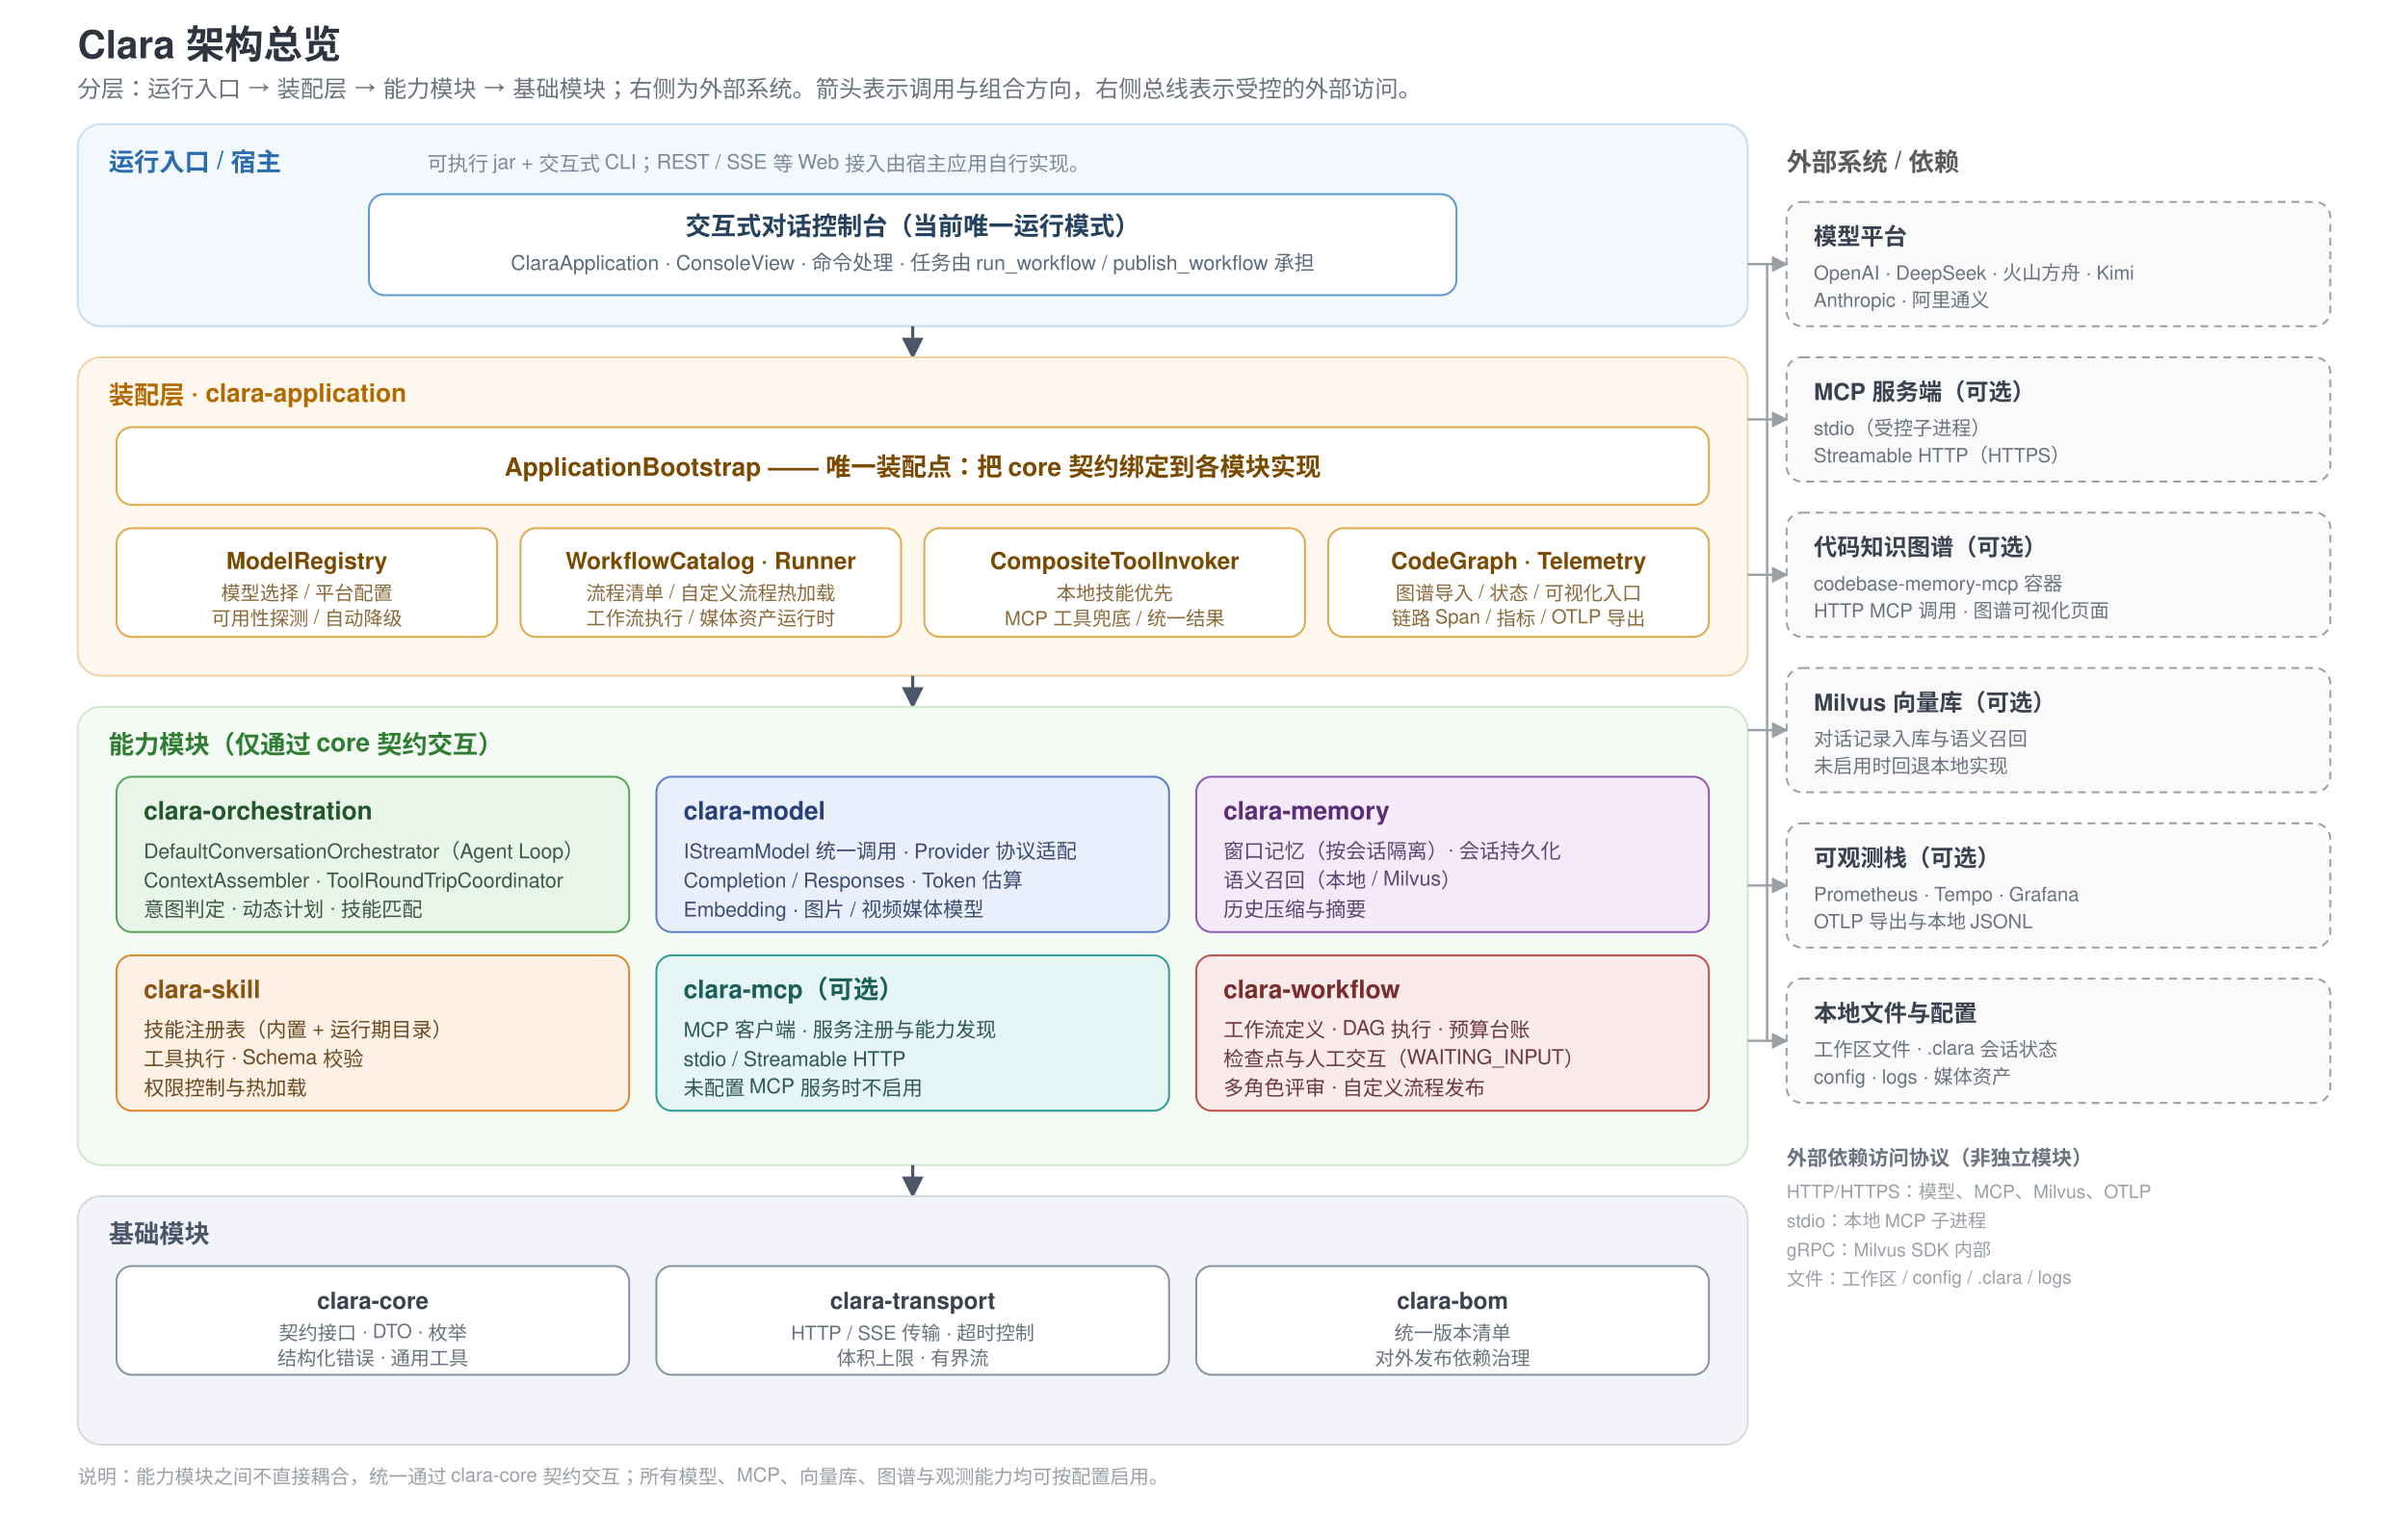
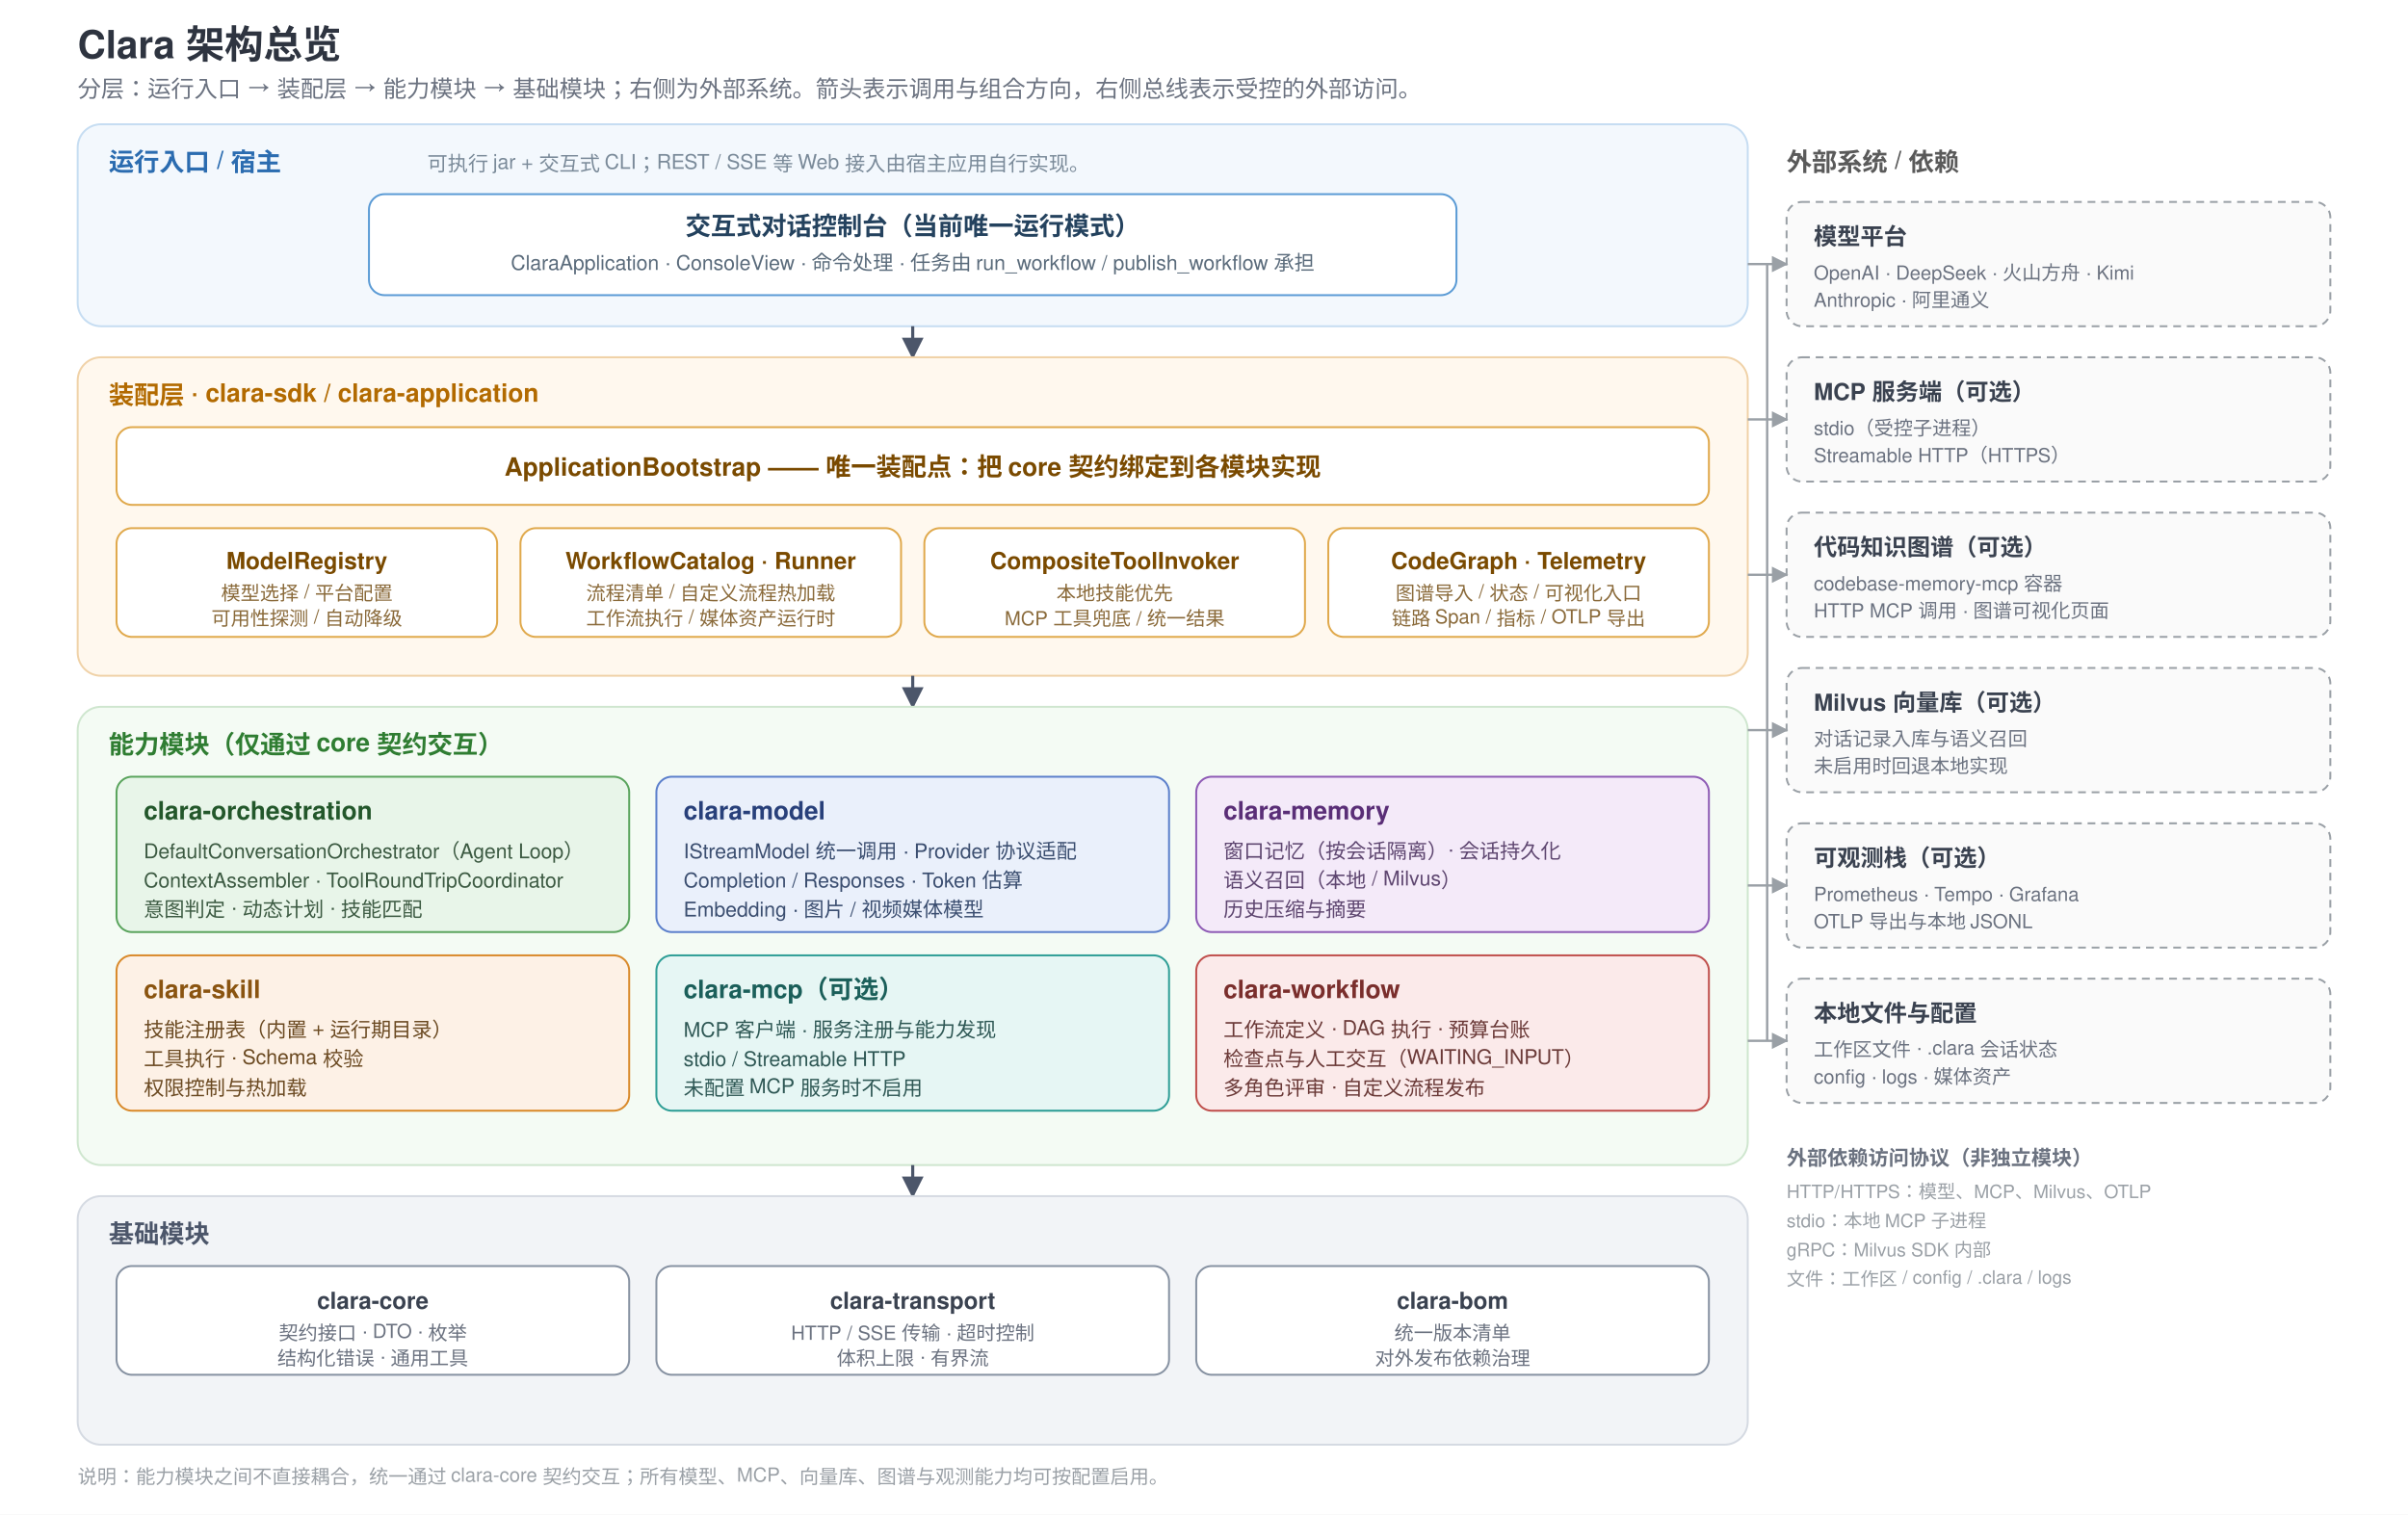
<svg xmlns="http://www.w3.org/2000/svg" viewBox="0 0 1240 780" width="1240" height="780" font-family="'Segoe UI',Helvetica,Arial,sans-serif">
  <defs>
    <marker id="arrow" viewBox="0 0 10 10" refX="9" refY="5" markerWidth="7" markerHeight="7" orient="auto-start-reverse">
      <path d="M0,0 L10,5 L0,10 z" fill="#4C566A" />
    </marker>
    <marker id="arrowGray" viewBox="0 0 10 10" refX="9" refY="5" markerWidth="7" markerHeight="7" orient="auto-start-reverse">
      <path d="M0,0 L10,5 L0,10 z" fill="#9AA0A6" />
    </marker>
  </defs>
  <rect x="0" y="0" width="1240" height="780" fill="#FFFFFF" />
  <text x="40" y="30" font-size="20" font-weight="700" fill="#2E3440">Clara 架构总览</text>
  <text x="40" y="50" font-size="12" fill="#6B7280">分层：运行入口 → 装配层 → 能力模块 → 基础模块；右侧为外部系统。箭头表示调用与组合方向，右侧总线表示受控的外部访问。</text>
  <rect x="40" y="64" width="860" height="104" rx="12" fill="#F3F8FD" stroke="#C6DDF2" />
  <text x="56" y="88" font-size="13" font-weight="700" fill="#2B6CB0">运行入口 / 宿主</text>
  <text x="220" y="88" font-size="10.5" fill="#7A8A99">可执行 jar + 交互式 CLI；REST / SSE 等 Web 接入由宿主应用自行实现。</text>
  <rect x="190" y="100" width="560" height="52" rx="8" fill="#FFFFFF" stroke="#5B9BD5" />
  <text x="470" y="121" font-size="13" font-weight="700" fill="#24425E" text-anchor="middle">交互式对话控制台（当前唯一运行模式）</text>
  <text x="470" y="139" font-size="10.5" fill="#5A6B7B" text-anchor="middle">ClaraApplication · ConsoleView · 命令处理 · 任务由 run_workflow / publish_workflow 承担</text>
  <line x1="470" y1="168" x2="470" y2="184" stroke="#4C566A" stroke-width="1.6" marker-end="url(#arrow)" />
  <rect x="40" y="184" width="860" height="164" rx="12" fill="#FFF8EE" stroke="#F0D2A8" />
-   <text x="56" y="208" font-size="13" font-weight="700" fill="#B26A00">装配层 · clara-application</text>
+   <text x="56" y="208" font-size="13" font-weight="700" fill="#B26A00">装配层 · clara-sdk / clara-application</text>
  <rect x="60" y="220" width="820" height="40" rx="8" fill="#FFFFFF" stroke="#E0A94C" />
  <text x="470" y="245" font-size="13" font-weight="700" fill="#7A4A00" text-anchor="middle">ApplicationBootstrap —— 唯一装配点：把 core 契约绑定到各模块实现</text>
  <rect x="60" y="272" width="196" height="56" rx="8" fill="#FFFFFF" stroke="#E0A94C" />
  <text x="158" y="293" font-size="12" font-weight="700" fill="#7A4A00" text-anchor="middle">ModelRegistry</text>
  <text x="158" y="309" font-size="10" fill="#8A6A3A" text-anchor="middle">模型选择 / 平台配置</text>
  <text x="158" y="322" font-size="10" fill="#8A6A3A" text-anchor="middle">可用性探测 / 自动降级</text>
  <rect x="268" y="272" width="196" height="56" rx="8" fill="#FFFFFF" stroke="#E0A94C" />
  <text x="366" y="293" font-size="12" font-weight="700" fill="#7A4A00" text-anchor="middle">WorkflowCatalog · Runner</text>
  <text x="366" y="309" font-size="10" fill="#8A6A3A" text-anchor="middle">流程清单 / 自定义流程热加载</text>
  <text x="366" y="322" font-size="10" fill="#8A6A3A" text-anchor="middle">工作流执行 / 媒体资产运行时</text>
  <rect x="476" y="272" width="196" height="56" rx="8" fill="#FFFFFF" stroke="#E0A94C" />
  <text x="574" y="293" font-size="12" font-weight="700" fill="#7A4A00" text-anchor="middle">CompositeToolInvoker</text>
  <text x="574" y="309" font-size="10" fill="#8A6A3A" text-anchor="middle">本地技能优先</text>
  <text x="574" y="322" font-size="10" fill="#8A6A3A" text-anchor="middle">MCP 工具兜底 / 统一结果</text>
  <rect x="684" y="272" width="196" height="56" rx="8" fill="#FFFFFF" stroke="#E0A94C" />
  <text x="782" y="293" font-size="12" font-weight="700" fill="#7A4A00" text-anchor="middle">CodeGraph · Telemetry</text>
  <text x="782" y="309" font-size="10" fill="#8A6A3A" text-anchor="middle">图谱导入 / 状态 / 可视化入口</text>
  <text x="782" y="322" font-size="10" fill="#8A6A3A" text-anchor="middle">链路 Span / 指标 / OTLP 导出</text>
  <line x1="470" y1="348" x2="470" y2="364" stroke="#4C566A" stroke-width="1.6" marker-end="url(#arrow)" />
  <rect x="40" y="364" width="860" height="236" rx="12" fill="#F4FBF4" stroke="#CFE6CF" />
  <text x="56" y="388" font-size="13" font-weight="700" fill="#2F7D32">能力模块（仅通过 core 契约交互）</text>
  <rect x="60" y="400" width="264" height="80" rx="8" fill="#E8F5E9" stroke="#5AA45D" />
  <text x="74" y="422" font-size="13" font-weight="700" fill="#23572B">clara-orchestration</text>
  <text x="74" y="442" font-size="10.5" fill="#3C5A42">DefaultConversationOrchestrator（Agent Loop）</text>
  <text x="74" y="457" font-size="10.5" fill="#3C5A42">ContextAssembler · ToolRoundTripCoordinator</text>
  <text x="74" y="472" font-size="10.5" fill="#3C5A42">意图判定 · 动态计划 · 技能匹配</text>
  <rect x="338" y="400" width="264" height="80" rx="8" fill="#EAF0FB" stroke="#5B7FCB" />
  <text x="352" y="422" font-size="13" font-weight="700" fill="#28407A">clara-model</text>
  <text x="352" y="442" font-size="10.5" fill="#3B4E70">IStreamModel 统一调用 · Provider 协议适配</text>
  <text x="352" y="457" font-size="10.5" fill="#3B4E70">Completion / Responses · Token 估算</text>
  <text x="352" y="472" font-size="10.5" fill="#3B4E70">Embedding · 图片 / 视频媒体模型</text>
  <rect x="616" y="400" width="264" height="80" rx="8" fill="#F4EAF9" stroke="#8E5BB5" />
  <text x="630" y="422" font-size="13" font-weight="700" fill="#5A2E77">clara-memory</text>
  <text x="630" y="442" font-size="10.5" fill="#5E4670">窗口记忆（按会话隔离）· 会话持久化</text>
  <text x="630" y="457" font-size="10.5" fill="#5E4670">语义召回（本地 / Milvus）</text>
  <text x="630" y="472" font-size="10.5" fill="#5E4670">历史压缩与摘要</text>
  <rect x="60" y="492" width="264" height="80" rx="8" fill="#FDF1E6" stroke="#D98A2B" />
  <text x="74" y="514" font-size="13" font-weight="700" fill="#8A5410">clara-skill</text>
  <text x="74" y="534" font-size="10.5" fill="#6B4A22">技能注册表（内置 + 运行期目录）</text>
  <text x="74" y="549" font-size="10.5" fill="#6B4A22">工具执行 · Schema 校验</text>
  <text x="74" y="564" font-size="10.5" fill="#6B4A22">权限控制与热加载</text>
  <rect x="338" y="492" width="264" height="80" rx="8" fill="#E6F6F4" stroke="#2E9E96" />
  <text x="352" y="514" font-size="13" font-weight="700" fill="#1B5F5A">clara-mcp（可选）</text>
  <text x="352" y="534" font-size="10.5" fill="#2F5855">MCP 客户端 · 服务注册与能力发现</text>
  <text x="352" y="549" font-size="10.5" fill="#2F5855">stdio / Streamable HTTP</text>
  <text x="352" y="564" font-size="10.5" fill="#2F5855">未配置 MCP 服务时不启用</text>
  <rect x="616" y="492" width="264" height="80" rx="8" fill="#FBEAEA" stroke="#C0504D" />
  <text x="630" y="514" font-size="13" font-weight="700" fill="#7A2E2C">clara-workflow</text>
  <text x="630" y="534" font-size="10.5" fill="#6B3A38">工作流定义 · DAG 执行 · 预算台账</text>
  <text x="630" y="549" font-size="10.5" fill="#6B3A38">检查点与人工交互（WAITING_INPUT）</text>
  <text x="630" y="564" font-size="10.5" fill="#6B3A38">多角色评审 · 自定义流程发布</text>
  <line x1="470" y1="600" x2="470" y2="616" stroke="#4C566A" stroke-width="1.6" marker-end="url(#arrow)" />
  <rect x="40" y="616" width="860" height="128" rx="12" fill="#F2F4F7" stroke="#D5DAE2" />
  <text x="56" y="640" font-size="13" font-weight="700" fill="#4C566A">基础模块</text>
  <rect x="60" y="652" width="264" height="56" rx="8" fill="#FFFFFF" stroke="#8792A2" />
  <text x="192" y="674" font-size="12" font-weight="700" fill="#3A4250" text-anchor="middle">clara-core</text>
  <text x="192" y="690" font-size="10" fill="#6B7280" text-anchor="middle">契约接口 · DTO · 枚举</text>
  <text x="192" y="703" font-size="10" fill="#6B7280" text-anchor="middle">结构化错误 · 通用工具</text>
  <rect x="338" y="652" width="264" height="56" rx="8" fill="#FFFFFF" stroke="#8792A2" />
  <text x="470" y="674" font-size="12" font-weight="700" fill="#3A4250" text-anchor="middle">clara-transport</text>
  <text x="470" y="690" font-size="10" fill="#6B7280" text-anchor="middle">HTTP / SSE 传输 · 超时控制</text>
  <text x="470" y="703" font-size="10" fill="#6B7280" text-anchor="middle">体积上限 · 有界流</text>
  <rect x="616" y="652" width="264" height="56" rx="8" fill="#FFFFFF" stroke="#8792A2" />
  <text x="748" y="674" font-size="12" font-weight="700" fill="#3A4250" text-anchor="middle">clara-bom</text>
  <text x="748" y="690" font-size="10" fill="#6B7280" text-anchor="middle">统一版本清单</text>
  <text x="748" y="703" font-size="10" fill="#6B7280" text-anchor="middle">对外发布依赖治理</text>
  <text x="920" y="88" font-size="13" font-weight="700" fill="#5A5A5A">外部系统 / 依赖</text>
  <rect x="920" y="104" width="280" height="64" rx="8" fill="#FAFAFA" stroke="#9AA0A6" stroke-dasharray="4 3" />
  <text x="934" y="126" font-size="12" font-weight="700" fill="#3A4250">模型平台</text>
  <text x="934" y="144" font-size="10" fill="#6B7280">OpenAI · DeepSeek · 火山方舟 · Kimi</text>
  <text x="934" y="158" font-size="10" fill="#6B7280">Anthropic · 阿里通义</text>
  <rect x="920" y="184" width="280" height="64" rx="8" fill="#FAFAFA" stroke="#9AA0A6" stroke-dasharray="4 3" />
  <text x="934" y="206" font-size="12" font-weight="700" fill="#3A4250">MCP 服务端（可选）</text>
  <text x="934" y="224" font-size="10" fill="#6B7280">stdio（受控子进程）</text>
  <text x="934" y="238" font-size="10" fill="#6B7280">Streamable HTTP（HTTPS）</text>
  <rect x="920" y="264" width="280" height="64" rx="8" fill="#FAFAFA" stroke="#9AA0A6" stroke-dasharray="4 3" />
  <text x="934" y="286" font-size="12" font-weight="700" fill="#3A4250">代码知识图谱（可选）</text>
  <text x="934" y="304" font-size="10" fill="#6B7280">codebase-memory-mcp 容器</text>
  <text x="934" y="318" font-size="10" fill="#6B7280">HTTP MCP 调用 · 图谱可视化页面</text>
  <rect x="920" y="344" width="280" height="64" rx="8" fill="#FAFAFA" stroke="#9AA0A6" stroke-dasharray="4 3" />
  <text x="934" y="366" font-size="12" font-weight="700" fill="#3A4250">Milvus 向量库（可选）</text>
  <text x="934" y="384" font-size="10" fill="#6B7280">对话记录入库与语义召回</text>
  <text x="934" y="398" font-size="10" fill="#6B7280">未启用时回退本地实现</text>
  <rect x="920" y="424" width="280" height="64" rx="8" fill="#FAFAFA" stroke="#9AA0A6" stroke-dasharray="4 3" />
  <text x="934" y="446" font-size="12" font-weight="700" fill="#3A4250">可观测栈（可选）</text>
  <text x="934" y="464" font-size="10" fill="#6B7280">Prometheus · Tempo · Grafana</text>
  <text x="934" y="478" font-size="10" fill="#6B7280">OTLP 导出与本地 JSONL</text>
  <rect x="920" y="504" width="280" height="64" rx="8" fill="#FAFAFA" stroke="#9AA0A6" stroke-dasharray="4 3" />
  <text x="934" y="526" font-size="12" font-weight="700" fill="#3A4250">本地文件与配置</text>
  <text x="934" y="544" font-size="10" fill="#6B7280">工作区文件 · .clara 会话状态</text>
  <text x="934" y="558" font-size="10" fill="#6B7280">config · logs · 媒体资产</text>
  <line x1="900" y1="136" x2="920" y2="136" stroke="#9AA0A6" stroke-width="1.2" marker-end="url(#arrowGray)" />
  <line x1="900" y1="216" x2="920" y2="216" stroke="#9AA0A6" stroke-width="1.2" marker-end="url(#arrowGray)" />
  <line x1="900" y1="296" x2="920" y2="296" stroke="#9AA0A6" stroke-width="1.2" marker-end="url(#arrowGray)" />
  <line x1="900" y1="376" x2="920" y2="376" stroke="#9AA0A6" stroke-width="1.2" marker-end="url(#arrowGray)" />
  <line x1="900" y1="456" x2="920" y2="456" stroke="#9AA0A6" stroke-width="1.2" marker-end="url(#arrowGray)" />
  <line x1="900" y1="536" x2="920" y2="536" stroke="#9AA0A6" stroke-width="1.2" marker-end="url(#arrowGray)" />
  <line x1="910" y1="136" x2="910" y2="536" stroke="#9AA0A6" stroke-width="1.2" />
  <text x="920" y="600" font-size="10.5" font-weight="700" fill="#6B7280">外部依赖访问协议（非独立模块）</text>
  <text x="920" y="617" font-size="9.5" fill="#9AA0A6">HTTP/HTTPS：模型、MCP、Milvus、OTLP</text>
  <text x="920" y="632" font-size="9.5" fill="#9AA0A6">stdio：本地 MCP 子进程</text>
  <text x="920" y="647" font-size="9.5" fill="#9AA0A6">gRPC：Milvus SDK 内部</text>
  <text x="920" y="662" font-size="9.5" fill="#9AA0A6">文件：工作区 / config / .clara / logs</text>
  <text x="40" y="764" font-size="10" fill="#9AA0A6">说明：能力模块之间不直接耦合，统一通过 clara-core 契约交互；所有模型、MCP、向量库、图谱与观测能力均可按配置启用。</text>
</svg>
